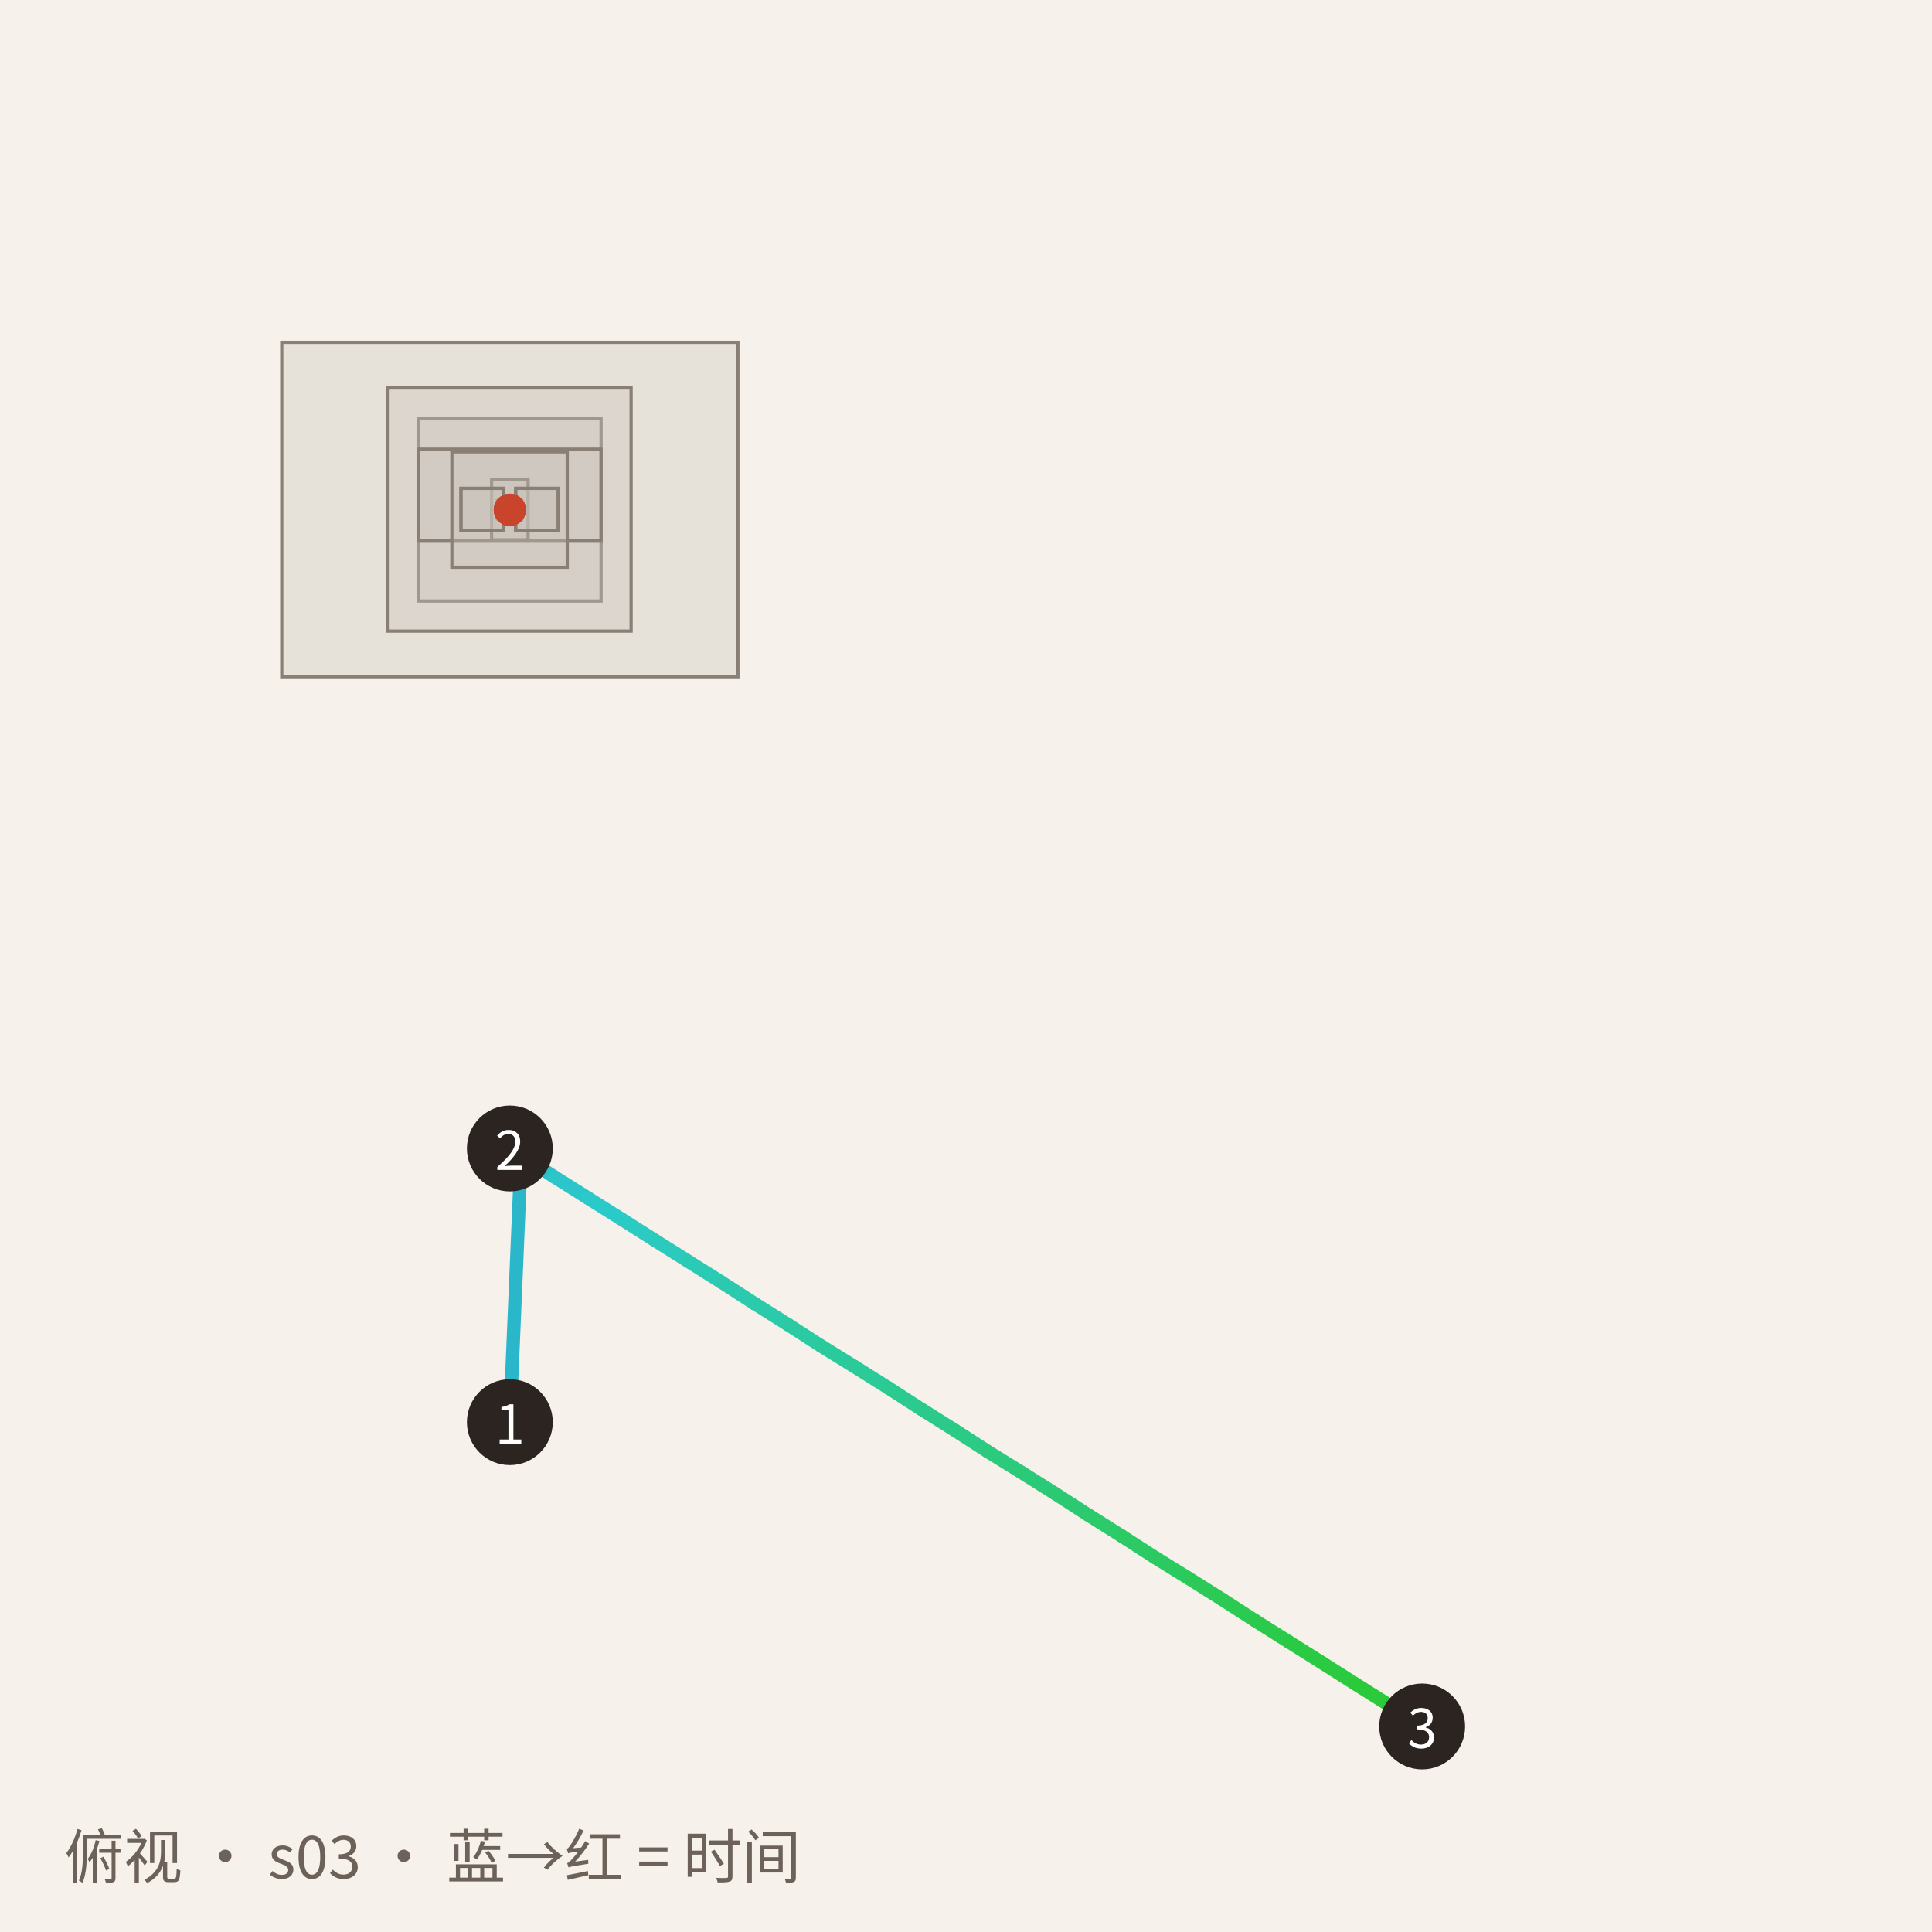
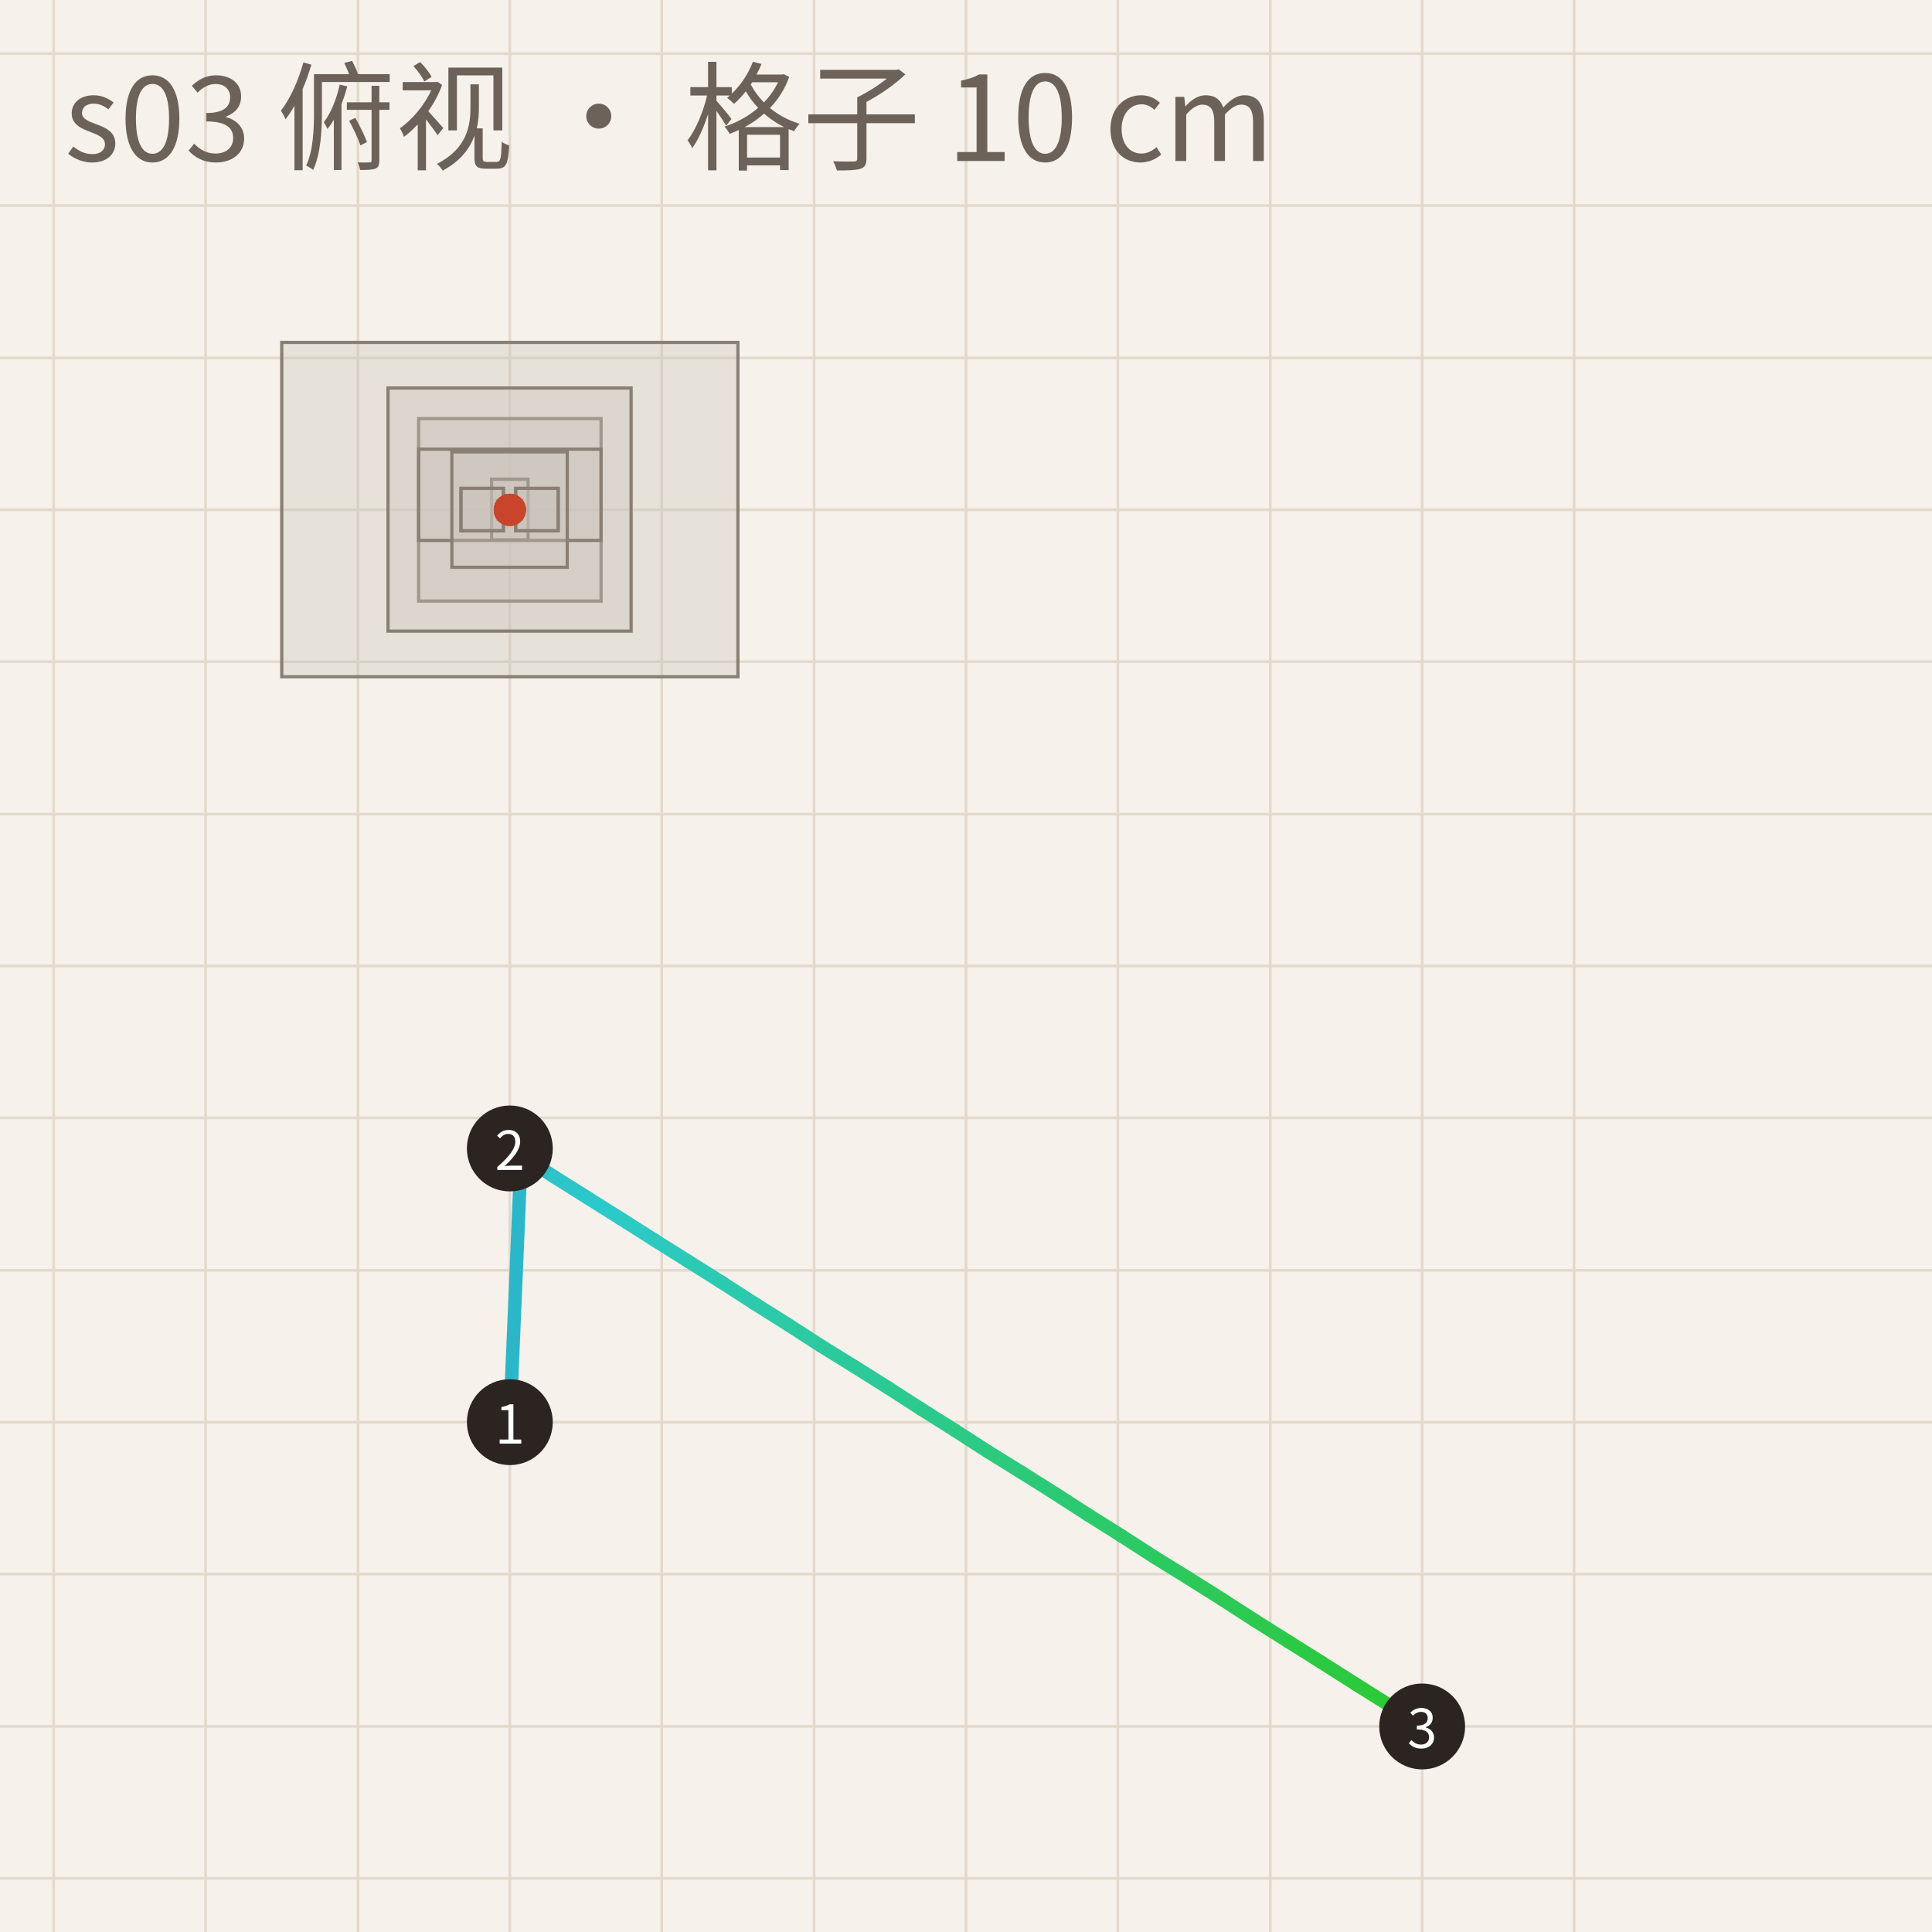
<svg xmlns="http://www.w3.org/2000/svg" width="360" height="360" viewBox="0 0 360 360" font-family="Noto Sans CJK SC,sans-serif">
  <rect width="360" height="360" fill="#f6f1ea" />
+   <line x1="-18.3" y1="0" x2="-18.3" y2="360" stroke="#e3d9cc" stroke-width=".5" />
+   <line x1="10.0" y1="0" x2="10.0" y2="360" stroke="#e3d9cc" stroke-width=".5" />
+   <line x1="38.3" y1="0" x2="38.3" y2="360" stroke="#e3d9cc" stroke-width=".5" />
+   <line x1="66.7" y1="0" x2="66.7" y2="360" stroke="#e3d9cc" stroke-width=".5" />
+   <line x1="95.0" y1="0" x2="95.0" y2="360" stroke="#e3d9cc" stroke-width=".5" />
+   <line x1="123.3" y1="0" x2="123.3" y2="360" stroke="#e3d9cc" stroke-width=".5" />
+   <line x1="151.7" y1="0" x2="151.7" y2="360" stroke="#e3d9cc" stroke-width=".5" />
+   <line x1="180.0" y1="0" x2="180.0" y2="360" stroke="#e3d9cc" stroke-width=".5" />
+   <line x1="208.3" y1="0" x2="208.3" y2="360" stroke="#e3d9cc" stroke-width=".5" />
+   <line x1="236.7" y1="0" x2="236.7" y2="360" stroke="#e3d9cc" stroke-width=".5" />
+   <line x1="265.0" y1="0" x2="265.0" y2="360" stroke="#e3d9cc" stroke-width=".5" />
+   <line x1="293.3" y1="0" x2="293.3" y2="360" stroke="#e3d9cc" stroke-width=".5" />
+   <line x1="0" y1="-18.3" x2="360" y2="-18.3" stroke="#e3d9cc" stroke-width=".5" />
+   <line x1="0" y1="10.0" x2="360" y2="10.0" stroke="#e3d9cc" stroke-width=".5" />
+   <line x1="0" y1="38.3" x2="360" y2="38.3" stroke="#e3d9cc" stroke-width=".5" />
+   <line x1="0" y1="66.7" x2="360" y2="66.7" stroke="#e3d9cc" stroke-width=".5" />
+   <line x1="0" y1="95.0" x2="360" y2="95.0" stroke="#e3d9cc" stroke-width=".5" />
+   <line x1="0" y1="123.3" x2="360" y2="123.3" stroke="#e3d9cc" stroke-width=".5" />
+   <line x1="0" y1="151.7" x2="360" y2="151.7" stroke="#e3d9cc" stroke-width=".5" />
+   <line x1="0" y1="180.0" x2="360" y2="180.0" stroke="#e3d9cc" stroke-width=".5" />
+   <line x1="0" y1="208.3" x2="360" y2="208.3" stroke="#e3d9cc" stroke-width=".5" />
+   <line x1="0" y1="236.7" x2="360" y2="236.7" stroke="#e3d9cc" stroke-width=".5" />
+   <line x1="0" y1="265.0" x2="360" y2="265.0" stroke="#e3d9cc" stroke-width=".5" />
+   <line x1="0" y1="293.3" x2="360" y2="293.3" stroke="#e3d9cc" stroke-width=".5" />
+   <line x1="0" y1="321.7" x2="360" y2="321.7" stroke="#e3d9cc" stroke-width=".5" />
+   <line x1="0" y1="350.0" x2="360" y2="350.0" stroke="#e3d9cc" stroke-width=".5" />
  <rect x="52.5" y="63.8" width="85.0" height="62.3" fill="#c9c4bb" fill-opacity=".35" stroke="#8a7f74" stroke-width=".6" />
  <rect x="78.0" y="78.0" width="34.0" height="34.0" fill="#c9c4bb" fill-opacity=".35" stroke="#8a7f74" stroke-width=".6" />
  <rect x="72.3" y="72.3" width="45.3" height="45.3" fill="#c9c4bb" fill-opacity=".35" stroke="#8a7f74" stroke-width=".6" />
  <rect x="93.3" y="93.3" width="3.4" height="3.4" fill="#c9c4bb" fill-opacity=".35" stroke="#8a7f74" stroke-width=".6" />
  <rect x="78.0" y="83.7" width="34.0" height="17.0" fill="#c9c4bb" fill-opacity=".35" stroke="#8a7f74" stroke-width=".6" />
  <rect x="91.6" y="89.3" width="6.8" height="11.3" fill="#c9c4bb" fill-opacity=".35" stroke="#8a7f74" stroke-width=".6" />
  <rect x="84.2" y="84.2" width="21.5" height="21.5" fill="#c9c4bb" fill-opacity=".35" stroke="#8a7f74" stroke-width=".6" />
  <rect x="92.7" y="93.3" width="4.5" height="3.4" fill="#c9c4bb" fill-opacity=".35" stroke="#8a7f74" stroke-width=".6" />
  <rect x="92.7" y="93.3" width="4.5" height="3.4" fill="#c9c4bb" fill-opacity=".35" stroke="#8a7f74" stroke-width=".6" />
  <rect x="85.9" y="91.0" width="7.9" height="7.9" fill="#c9c4bb" fill-opacity=".35" stroke="#8a7f74" stroke-width=".6" />
  <rect x="85.9" y="91.0" width="7.9" height="7.9" fill="#c9c4bb" fill-opacity=".35" stroke="#8a7f74" stroke-width=".6" />
  <rect x="96.1" y="91.0" width="7.9" height="7.9" fill="#c9c4bb" fill-opacity=".35" stroke="#8a7f74" stroke-width=".6" />
  <rect x="96.1" y="91.0" width="7.9" height="7.9" fill="#c9c4bb" fill-opacity=".35" stroke="#8a7f74" stroke-width=".6" />
  <line x1="95.0" y1="265.0" x2="95.0" y2="265.0" stroke="hsl(210,65%,48%)" stroke-width="2.5" stroke-linecap="round" />
  <line x1="95.0" y1="265.0" x2="95.0" y2="265.0" stroke="hsl(208,65%,48%)" stroke-width="2.5" stroke-linecap="round" />
  <line x1="95.0" y1="265.0" x2="95.0" y2="265.0" stroke="hsl(205,65%,48%)" stroke-width="2.5" stroke-linecap="round" />
  <line x1="95.0" y1="265.0" x2="95.0" y2="265.0" stroke="hsl(203,65%,48%)" stroke-width="2.5" stroke-linecap="round" />
  <line x1="95.0" y1="265.0" x2="95.0" y2="265.0" stroke="hsl(201,65%,48%)" stroke-width="2.5" stroke-linecap="round" />
  <line x1="95.0" y1="265.0" x2="95.0" y2="265.0" stroke="hsl(198,65%,48%)" stroke-width="2.5" stroke-linecap="round" />
  <line x1="95.0" y1="265.0" x2="95.0" y2="265.0" stroke="hsl(196,65%,48%)" stroke-width="2.5" stroke-linecap="round" />
  <line x1="95.0" y1="265.0" x2="95.0" y2="265.0" stroke="hsl(194,65%,48%)" stroke-width="2.5" stroke-linecap="round" />
  <line x1="95.0" y1="265.0" x2="95.0" y2="265.0" stroke="hsl(191,65%,48%)" stroke-width="2.5" stroke-linecap="round" />
  <line x1="95.0" y1="265.0" x2="95.0" y2="265.0" stroke="hsl(189,65%,48%)" stroke-width="2.5" stroke-linecap="round" />
  <line x1="95.0" y1="265.0" x2="97.1" y2="215.3" stroke="hsl(187,65%,48%)" stroke-width="2.5" stroke-linecap="round" />
  <line x1="97.1" y1="215.3" x2="103.3" y2="219.3" stroke="hsl(184,65%,48%)" stroke-width="2.5" stroke-linecap="round" />
  <line x1="103.3" y1="219.3" x2="109.5" y2="223.2" stroke="hsl(182,65%,48%)" stroke-width="2.5" stroke-linecap="round" />
  <line x1="109.5" y1="223.2" x2="115.7" y2="227.1" stroke="hsl(180,65%,48%)" stroke-width="2.5" stroke-linecap="round" />
  <line x1="115.7" y1="227.1" x2="122.0" y2="231.1" stroke="hsl(177,65%,48%)" stroke-width="2.5" stroke-linecap="round" />
  <line x1="122.0" y1="231.1" x2="128.2" y2="235.0" stroke="hsl(175,65%,48%)" stroke-width="2.5" stroke-linecap="round" />
  <line x1="128.2" y1="235.0" x2="134.4" y2="238.9" stroke="hsl(172,65%,48%)" stroke-width="2.5" stroke-linecap="round" />
  <line x1="134.4" y1="238.9" x2="140.6" y2="242.9" stroke="hsl(170,65%,48%)" stroke-width="2.5" stroke-linecap="round" />
  <line x1="140.6" y1="242.9" x2="146.8" y2="246.8" stroke="hsl(168,65%,48%)" stroke-width="2.5" stroke-linecap="round" />
  <line x1="146.8" y1="246.8" x2="153.0" y2="250.8" stroke="hsl(165,65%,48%)" stroke-width="2.5" stroke-linecap="round" />
  <line x1="153.0" y1="250.8" x2="159.3" y2="254.7" stroke="hsl(163,65%,48%)" stroke-width="2.5" stroke-linecap="round" />
  <line x1="159.3" y1="254.7" x2="165.5" y2="258.6" stroke="hsl(161,65%,48%)" stroke-width="2.5" stroke-linecap="round" />
  <line x1="165.5" y1="258.6" x2="171.7" y2="262.6" stroke="hsl(158,65%,48%)" stroke-width="2.5" stroke-linecap="round" />
  <line x1="171.7" y1="262.6" x2="177.9" y2="266.5" stroke="hsl(156,65%,48%)" stroke-width="2.5" stroke-linecap="round" />
  <line x1="177.9" y1="266.5" x2="184.1" y2="270.5" stroke="hsl(154,65%,48%)" stroke-width="2.5" stroke-linecap="round" />
  <line x1="184.1" y1="270.5" x2="190.4" y2="274.4" stroke="hsl(151,65%,48%)" stroke-width="2.5" stroke-linecap="round" />
  <line x1="190.4" y1="274.4" x2="196.6" y2="278.3" stroke="hsl(149,65%,48%)" stroke-width="2.5" stroke-linecap="round" />
  <line x1="196.6" y1="278.3" x2="202.8" y2="282.3" stroke="hsl(147,65%,48%)" stroke-width="2.5" stroke-linecap="round" />
  <line x1="202.8" y1="282.3" x2="209.0" y2="286.2" stroke="hsl(144,65%,48%)" stroke-width="2.5" stroke-linecap="round" />
  <line x1="209.0" y1="286.2" x2="215.2" y2="290.2" stroke="hsl(142,65%,48%)" stroke-width="2.5" stroke-linecap="round" />
  <line x1="215.2" y1="290.2" x2="221.5" y2="294.1" stroke="hsl(140,65%,48%)" stroke-width="2.5" stroke-linecap="round" />
  <line x1="221.5" y1="294.1" x2="227.7" y2="298.0" stroke="hsl(137,65%,48%)" stroke-width="2.5" stroke-linecap="round" />
  <line x1="227.7" y1="298.0" x2="233.9" y2="302.0" stroke="hsl(135,65%,48%)" stroke-width="2.5" stroke-linecap="round" />
  <line x1="233.9" y1="302.0" x2="240.1" y2="305.9" stroke="hsl(133,65%,48%)" stroke-width="2.5" stroke-linecap="round" />
  <line x1="240.1" y1="305.9" x2="246.3" y2="309.8" stroke="hsl(130,65%,48%)" stroke-width="2.5" stroke-linecap="round" />
  <line x1="246.3" y1="309.8" x2="252.6" y2="313.8" stroke="hsl(128,65%,48%)" stroke-width="2.5" stroke-linecap="round" />
  <line x1="252.6" y1="313.8" x2="258.8" y2="317.7" stroke="hsl(126,65%,48%)" stroke-width="2.5" stroke-linecap="round" />
  <line x1="258.8" y1="317.7" x2="265.0" y2="321.7" stroke="hsl(123,65%,48%)" stroke-width="2.5" stroke-linecap="round" />
  <line x1="265.0" y1="321.7" x2="265.0" y2="321.7" stroke="hsl(121,65%,48%)" stroke-width="2.5" stroke-linecap="round" />
  <line x1="265.0" y1="321.7" x2="265.0" y2="321.7" stroke="hsl(119,65%,48%)" stroke-width="2.5" stroke-linecap="round" />
  <line x1="265.0" y1="321.7" x2="265.0" y2="321.7" stroke="hsl(116,65%,48%)" stroke-width="2.5" stroke-linecap="round" />
  <line x1="265.0" y1="321.7" x2="265.0" y2="321.7" stroke="hsl(114,65%,48%)" stroke-width="2.5" stroke-linecap="round" />
  <line x1="265.0" y1="321.7" x2="265.0" y2="321.7" stroke="hsl(111,65%,48%)" stroke-width="2.5" stroke-linecap="round" />
  <line x1="265.0" y1="321.7" x2="265.0" y2="321.7" stroke="hsl(109,65%,48%)" stroke-width="2.5" stroke-linecap="round" />
  <line x1="265.0" y1="321.7" x2="265.0" y2="321.7" stroke="hsl(107,65%,48%)" stroke-width="2.5" stroke-linecap="round" />
  <line x1="265.0" y1="321.7" x2="265.0" y2="321.7" stroke="hsl(104,65%,48%)" stroke-width="2.5" stroke-linecap="round" />
  <line x1="265.0" y1="321.7" x2="265.0" y2="321.7" stroke="hsl(102,65%,48%)" stroke-width="2.5" stroke-linecap="round" />
  <line x1="265.0" y1="321.7" x2="265.0" y2="321.7" stroke="hsl(100,65%,48%)" stroke-width="2.5" stroke-linecap="round" />
  <line x1="265.0" y1="321.7" x2="265.0" y2="321.7" stroke="hsl(97,65%,48%)" stroke-width="2.5" stroke-linecap="round" />
  <line x1="265.0" y1="321.7" x2="265.0" y2="321.7" stroke="hsl(95,65%,48%)" stroke-width="2.5" stroke-linecap="round" />
  <line x1="265.0" y1="321.7" x2="265.0" y2="321.7" stroke="hsl(93,65%,48%)" stroke-width="2.5" stroke-linecap="round" />
  <line x1="265.0" y1="321.7" x2="265.0" y2="321.7" stroke="hsl(90,65%,48%)" stroke-width="2.5" stroke-linecap="round" />
  <line x1="265.0" y1="321.7" x2="265.0" y2="321.7" stroke="hsl(88,65%,48%)" stroke-width="2.5" stroke-linecap="round" />
  <line x1="265.0" y1="321.7" x2="265.0" y2="321.7" stroke="hsl(86,65%,48%)" stroke-width="2.5" stroke-linecap="round" />
  <line x1="265.0" y1="321.7" x2="265.0" y2="321.7" stroke="hsl(83,65%,48%)" stroke-width="2.5" stroke-linecap="round" />
  <line x1="265.0" y1="321.7" x2="265.0" y2="321.7" stroke="hsl(81,65%,48%)" stroke-width="2.5" stroke-linecap="round" />
  <line x1="265.0" y1="321.7" x2="265.0" y2="321.7" stroke="hsl(79,65%,48%)" stroke-width="2.5" stroke-linecap="round" />
  <line x1="265.0" y1="321.7" x2="265.0" y2="321.7" stroke="hsl(76,65%,48%)" stroke-width="2.5" stroke-linecap="round" />
  <line x1="265.0" y1="321.7" x2="265.0" y2="321.7" stroke="hsl(74,65%,48%)" stroke-width="2.5" stroke-linecap="round" />
  <line x1="265.0" y1="321.7" x2="265.0" y2="321.7" stroke="hsl(72,65%,48%)" stroke-width="2.5" stroke-linecap="round" />
  <line x1="265.0" y1="321.7" x2="265.0" y2="321.7" stroke="hsl(69,65%,48%)" stroke-width="2.5" stroke-linecap="round" />
  <line x1="265.0" y1="321.7" x2="265.0" y2="321.7" stroke="hsl(67,65%,48%)" stroke-width="2.5" stroke-linecap="round" />
  <line x1="265.0" y1="321.7" x2="265.0" y2="321.7" stroke="hsl(65,65%,48%)" stroke-width="2.5" stroke-linecap="round" />
  <line x1="265.0" y1="321.7" x2="265.0" y2="321.7" stroke="hsl(62,65%,48%)" stroke-width="2.5" stroke-linecap="round" />
  <line x1="265.0" y1="321.7" x2="265.0" y2="321.7" stroke="hsl(60,65%,48%)" stroke-width="2.5" stroke-linecap="round" />
  <line x1="265.0" y1="321.7" x2="265.0" y2="321.7" stroke="hsl(58,65%,48%)" stroke-width="2.5" stroke-linecap="round" />
  <line x1="265.0" y1="321.7" x2="265.0" y2="321.7" stroke="hsl(55,65%,48%)" stroke-width="2.5" stroke-linecap="round" />
  <line x1="265.0" y1="321.7" x2="265.0" y2="321.7" stroke="hsl(53,65%,48%)" stroke-width="2.5" stroke-linecap="round" />
  <line x1="265.0" y1="321.7" x2="265.0" y2="321.7" stroke="hsl(50,65%,48%)" stroke-width="2.5" stroke-linecap="round" />
  <line x1="265.0" y1="321.7" x2="265.0" y2="321.7" stroke="hsl(48,65%,48%)" stroke-width="2.5" stroke-linecap="round" />
  <line x1="265.0" y1="321.7" x2="265.0" y2="321.7" stroke="hsl(46,65%,48%)" stroke-width="2.5" stroke-linecap="round" />
  <line x1="265.0" y1="321.7" x2="265.0" y2="321.7" stroke="hsl(43,65%,48%)" stroke-width="2.5" stroke-linecap="round" />
  <line x1="265.0" y1="321.7" x2="265.0" y2="321.7" stroke="hsl(41,65%,48%)" stroke-width="2.5" stroke-linecap="round" />
  <line x1="265.0" y1="321.7" x2="265.0" y2="321.7" stroke="hsl(39,65%,48%)" stroke-width="2.5" stroke-linecap="round" />
  <line x1="265.0" y1="321.7" x2="265.0" y2="321.7" stroke="hsl(36,65%,48%)" stroke-width="2.5" stroke-linecap="round" />
  <line x1="265.0" y1="321.7" x2="265.0" y2="321.7" stroke="hsl(34,65%,48%)" stroke-width="2.5" stroke-linecap="round" />
  <line x1="265.0" y1="321.7" x2="265.0" y2="321.7" stroke="hsl(32,65%,48%)" stroke-width="2.5" stroke-linecap="round" />
  <line x1="265.0" y1="321.7" x2="265.0" y2="321.7" stroke="hsl(29,65%,48%)" stroke-width="2.5" stroke-linecap="round" />
  <line x1="265.0" y1="321.7" x2="265.0" y2="321.7" stroke="hsl(27,65%,48%)" stroke-width="2.5" stroke-linecap="round" />
  <line x1="265.0" y1="321.7" x2="265.0" y2="321.7" stroke="hsl(25,65%,48%)" stroke-width="2.5" stroke-linecap="round" />
  <line x1="265.0" y1="321.7" x2="265.0" y2="321.7" stroke="hsl(22,65%,48%)" stroke-width="2.5" stroke-linecap="round" />
  <line x1="265.0" y1="321.7" x2="265.0" y2="321.7" stroke="hsl(20,65%,48%)" stroke-width="2.5" stroke-linecap="round" />
  <circle cx="95.0" cy="265.0" r="8" fill="#2b2420" />
  <text x="95.0" y="269.0" font-size="10" fill="#fff" text-anchor="middle">1</text>
  <circle cx="95.0" cy="95.0" r="3" fill="#c8452c" />
  <circle cx="95.0" cy="214.0" r="8" fill="#2b2420" />
  <text x="95.0" y="218.0" font-size="10" fill="#fff" text-anchor="middle">2</text>
  <circle cx="95.0" cy="95.0" r="3" fill="#c8452c" />
  <circle cx="265.0" cy="321.7" r="8" fill="#2b2420" />
  <text x="265.0" y="325.7" font-size="10" fill="#fff" text-anchor="middle">3</text>
  <circle cx="95.0" cy="95.0" r="3" fill="#c8452c" />
-   <text x="12" y="350" font-size="11" fill="#6d625a">俯视 · s03 · 蓝→红 = 时间</text>
+   <text x="12" y="30" font-size="22" fill="#6d625a">s03 俯视 · 格子 10 cm</text>
</svg>
